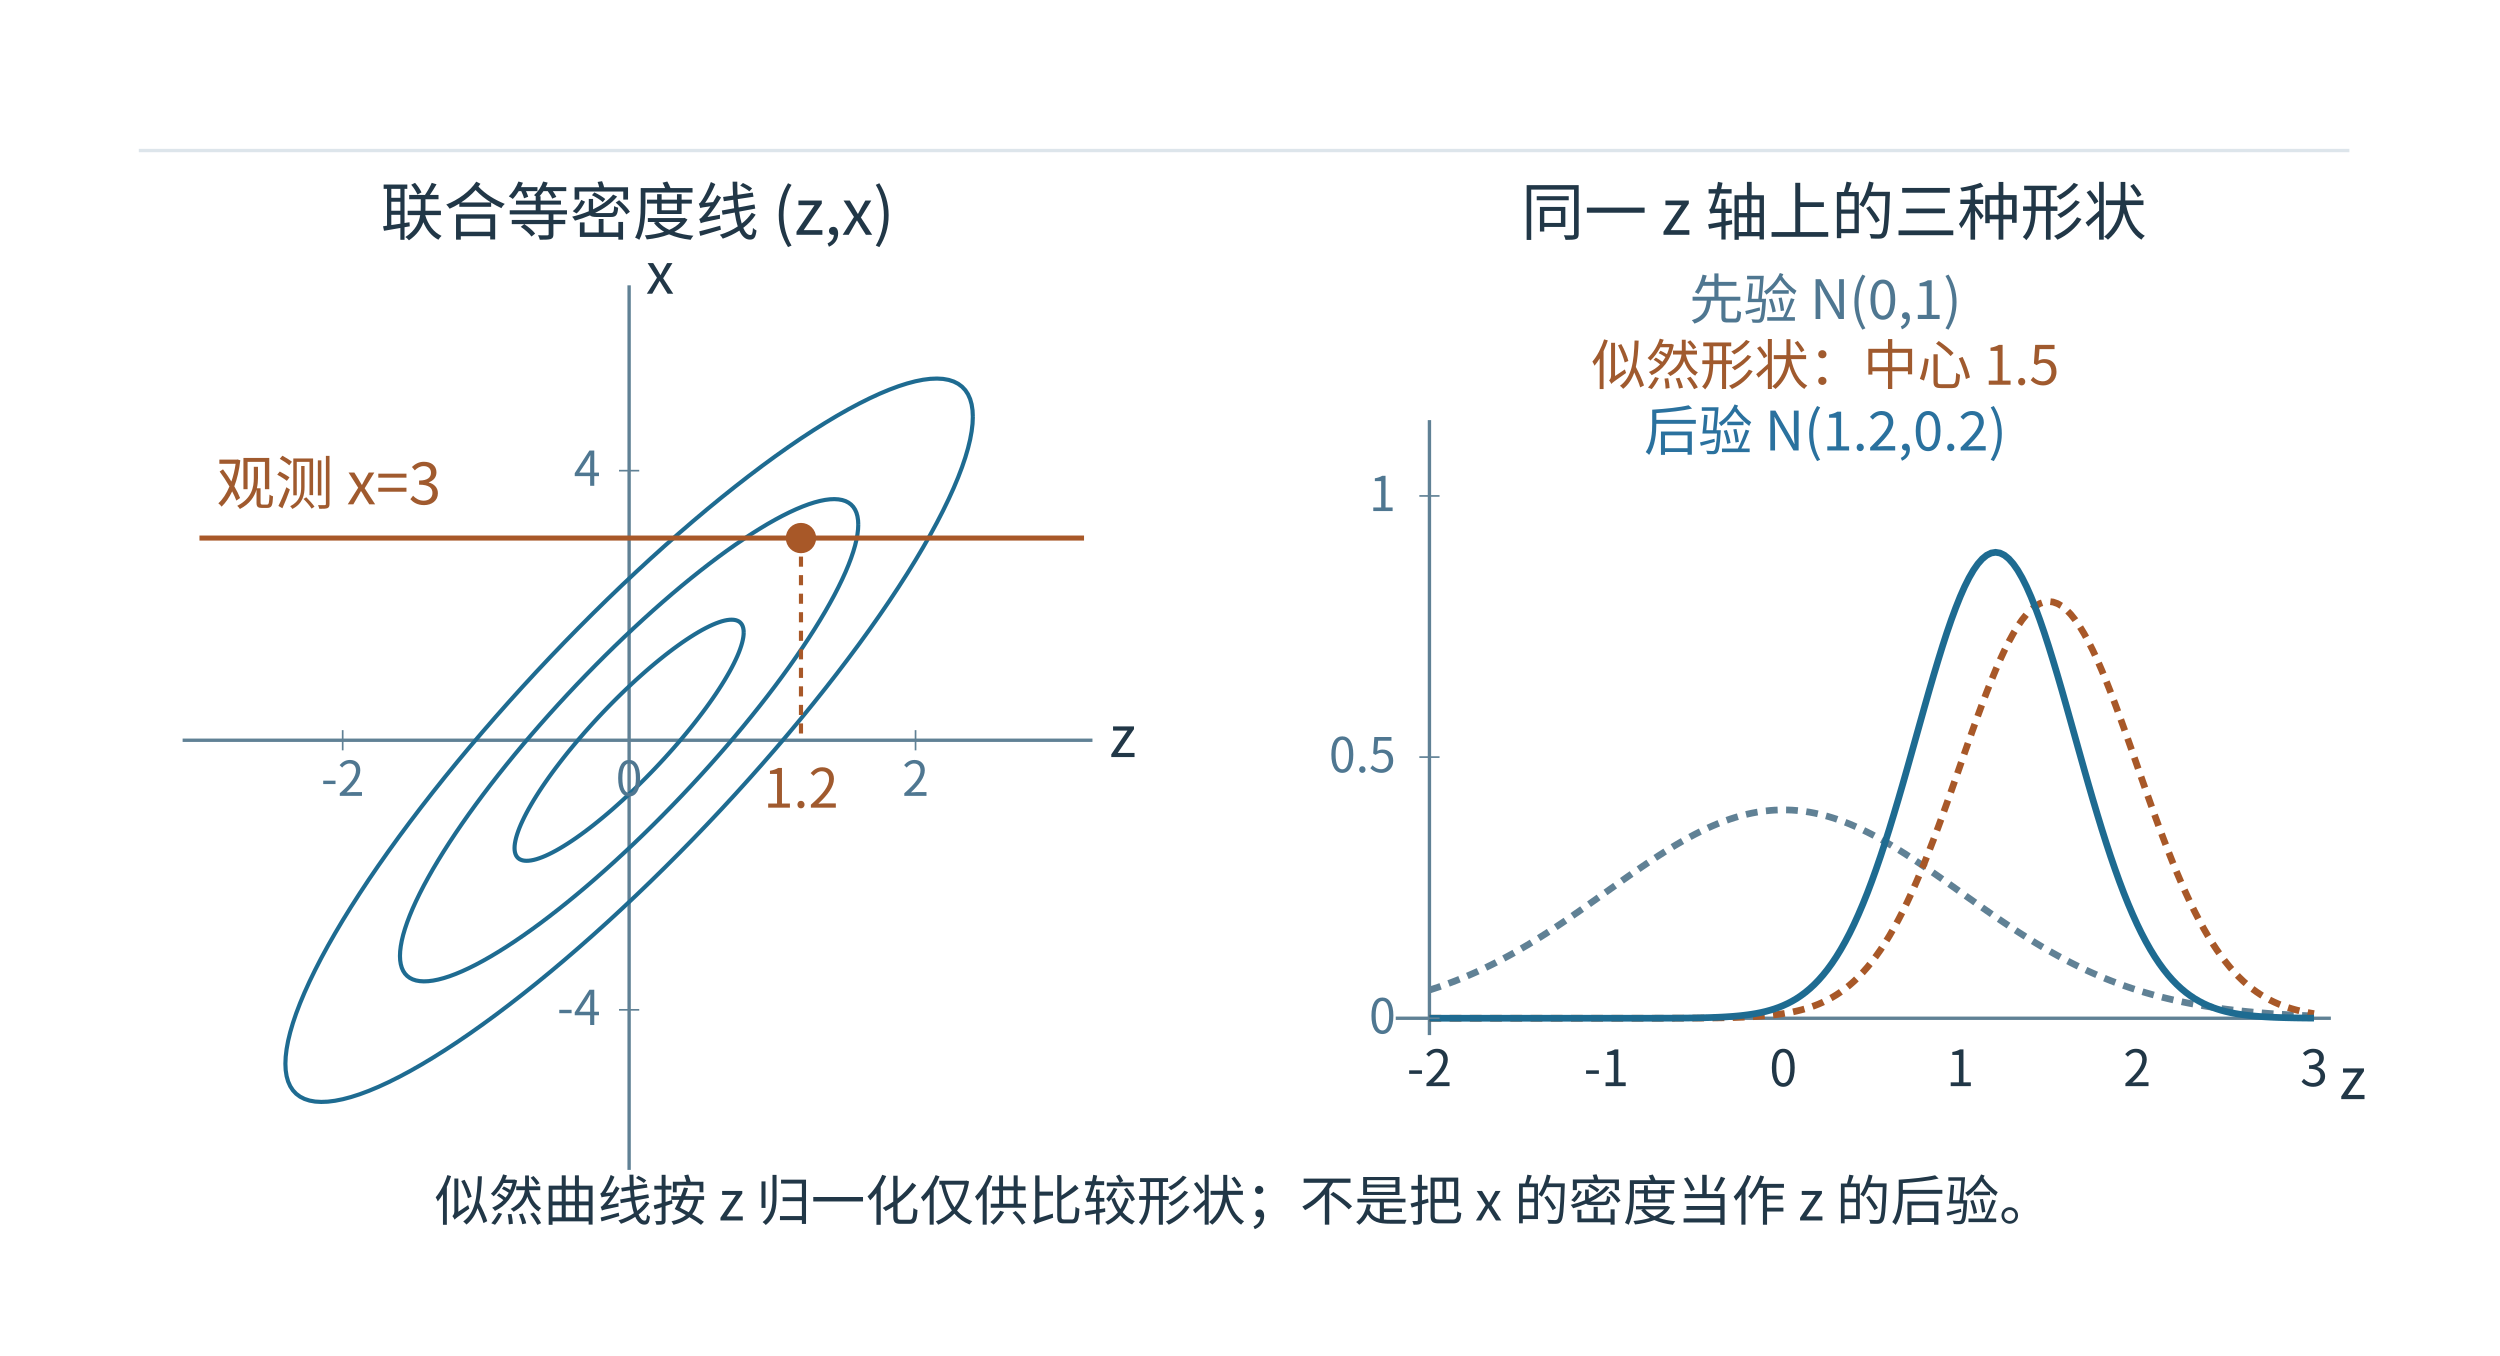
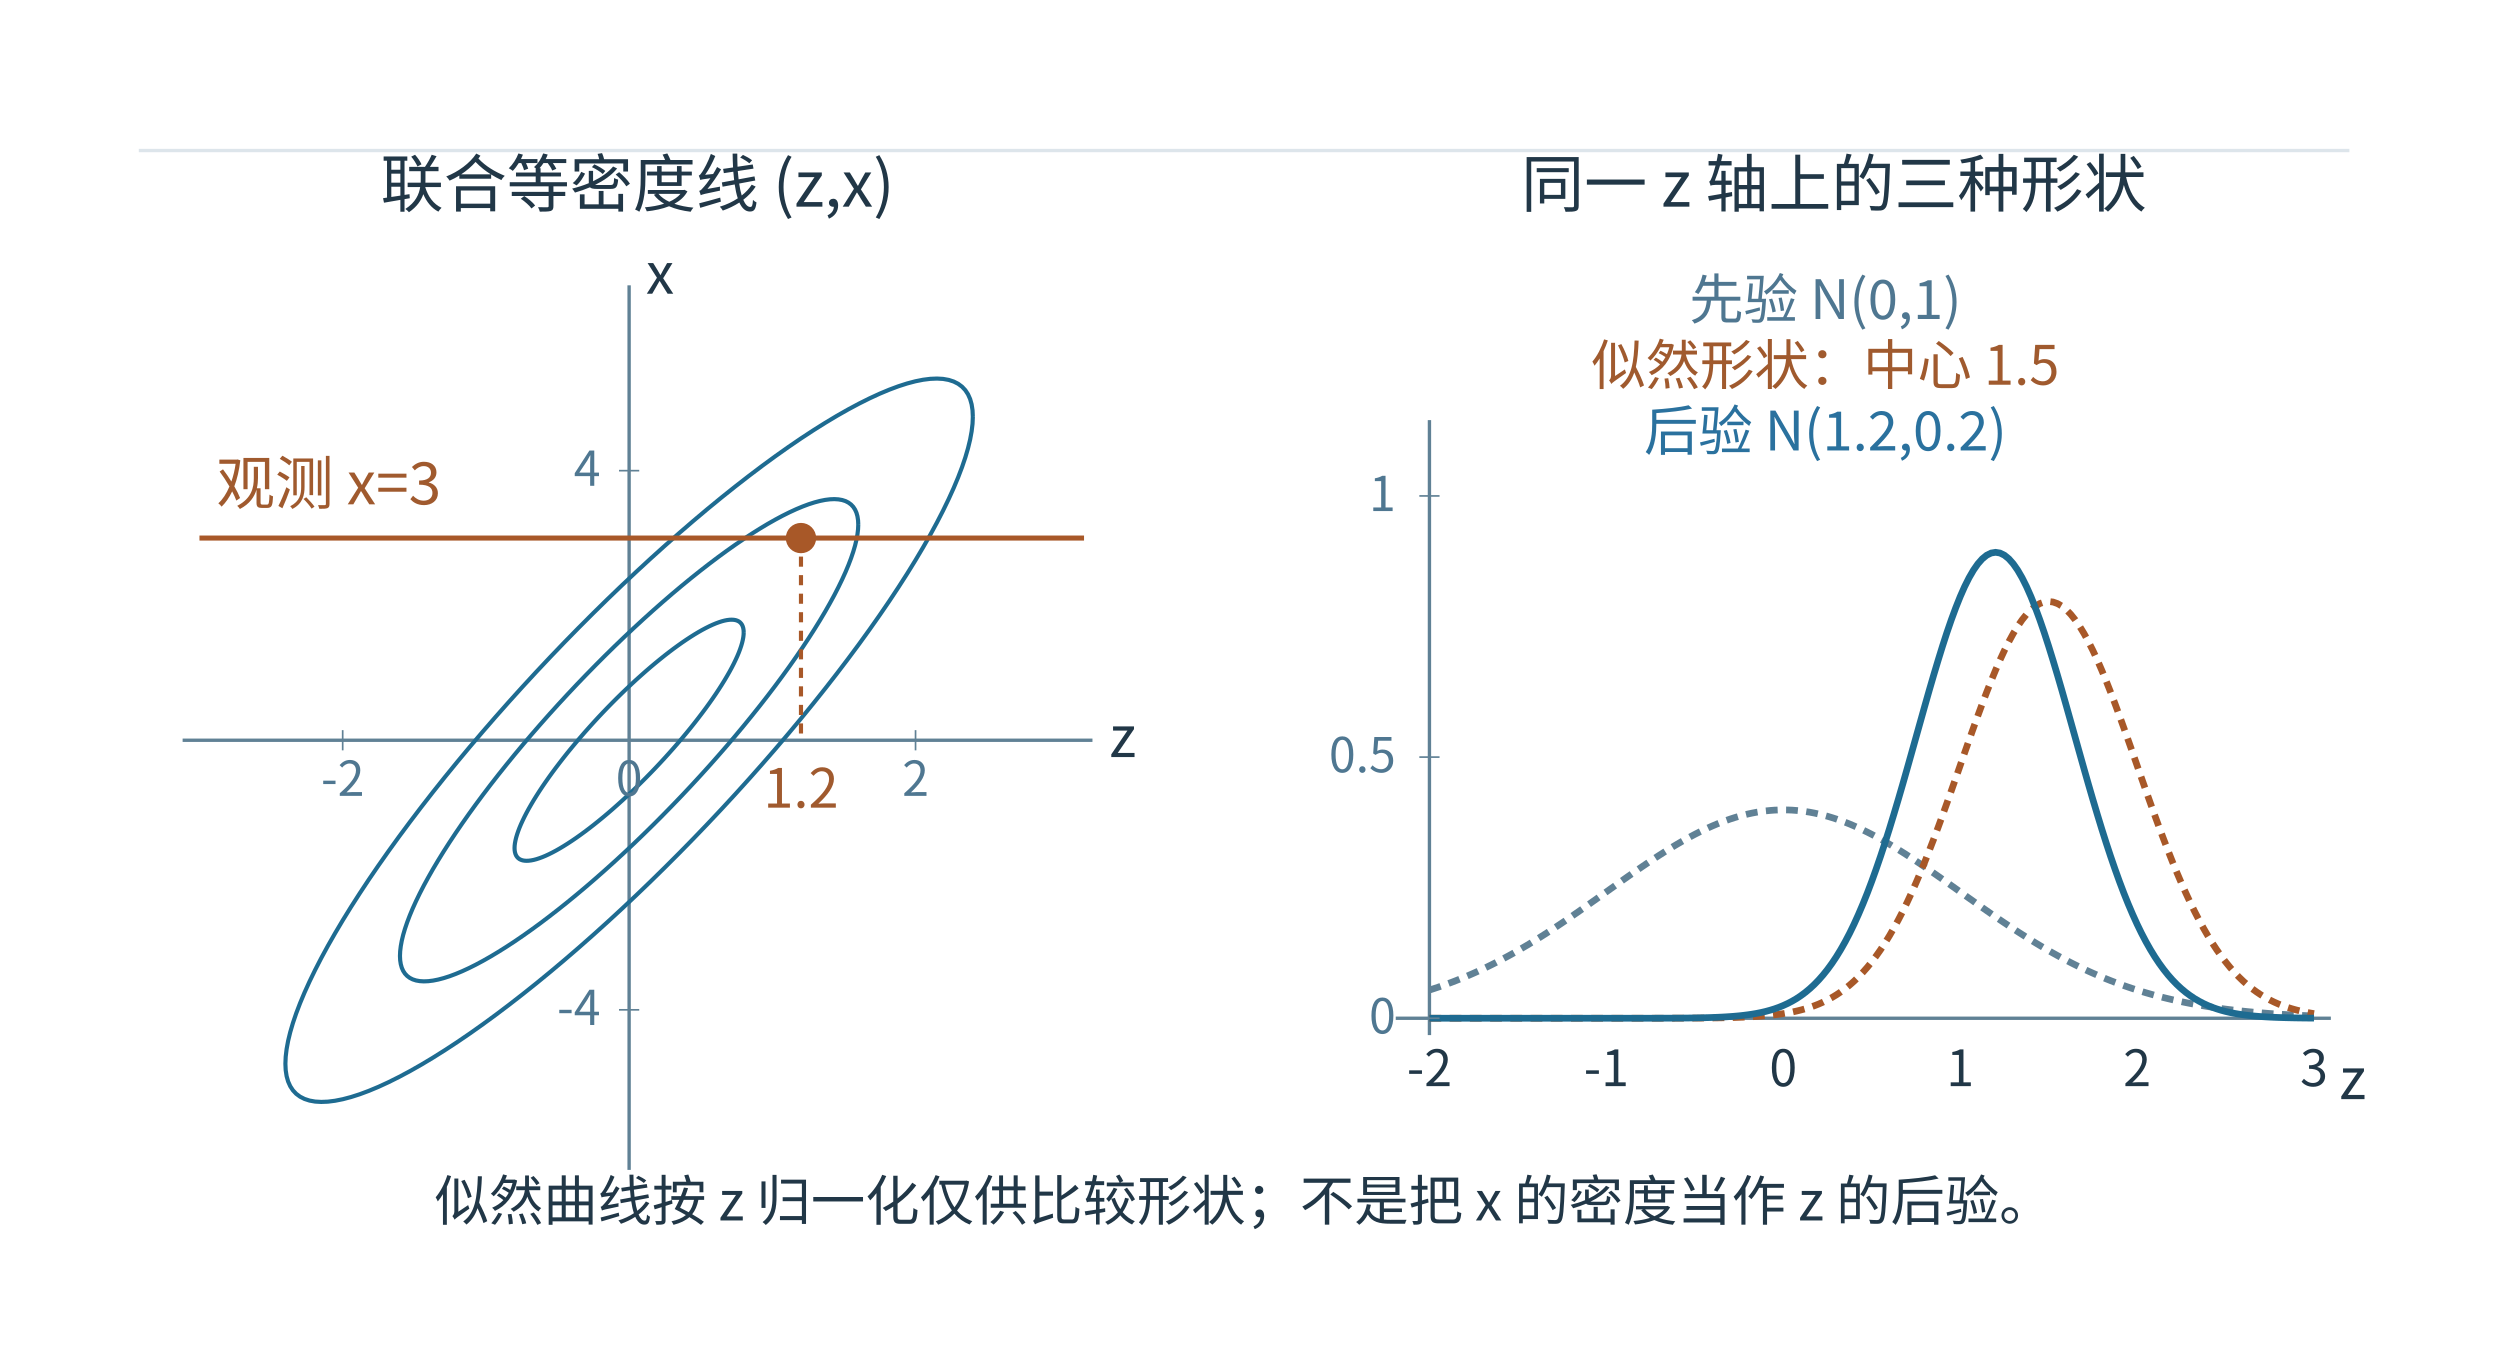
<svg xmlns="http://www.w3.org/2000/svg" width="996.48" height="540.48" viewBox="-18.24 28.76 996.48 540.48" role="img" aria-labelledby="artwork-title">
  <defs>
    <clipPath id="artwork-view">
      <rect x="25" y="76" width="910" height="453.993" />
    </clipPath>
  </defs>
  <rect id="edition-paper" x="-18.24" y="28.76" width="996.48" height="540.48" fill="#ffffff" />
  <svg id="edition-view" x="0" y="47" width="960" height="504" viewBox="0 47 960 504" overflow="hidden">
    <rect width="960" height="551" fill="#ffffff" />
    <g clip-path="url(#artwork-view)">
      <g transform="translate(7.538745 31.67528) scale(0.671587)">
        <g>
          <rect x="26" y="66" width="1355" height="676" fill="#ffffff" />
          <defs>
            <marker id="arrow" viewBox="0 0 10 10" refX="9" refY="5" markerWidth="7" markerHeight="7" orient="auto-start-reverse">
              <path d="M0 0L10 5L0 10Z" fill="#2a719e" />
            </marker>
          </defs>
          <rect width="1400" height="760" fill="#ffffff" />
          <g font-family="Microsoft YaHei, Noto Sans CJK SC, Arial, sans-serif">
            <line x1="44" y1="85" x2="1356" y2="85" stroke="#dde5eb" stroke-width="2" />
-             <text x="340" y="135" font-size="37.41px" fill="#213747" text-anchor="middle" font-weight="normal">联合等密度线 (z,x)</text>
-             <text x="1050" y="135" font-size="37.41px" fill="#213747" text-anchor="middle" font-weight="normal">同一 z 轴上的三种形状</text>
+             <text x="340" y="135" font-size="37.41px" fill="#213747" text-anchor="middle" font-weight="normal" transform="translate(0 -16.66667)">联合等密度线 (z,x)</text>
+             <text x="1050" y="135" font-size="37.41px" fill="#213747" text-anchor="middle" font-weight="normal" transform="translate(0 -16.66667)">同一 z 轴上的三种形状</text>
            <line x1="70" y1="435" x2="610" y2="435" stroke="#608195" stroke-width="2" />
            <line x1="335" y1="690" x2="335" y2="165" stroke="#608195" stroke-width="2" />
            <text x="620" y="445" font-size="33.54px" fill="#213747" text-anchor="start" font-weight="normal">z</text>
            <text x="345" y="170" font-size="33.54px" fill="#213747" text-anchor="start" font-weight="normal">x</text>
            <polyline points="403.00,371.00 402.94,369.72 402.76,368.55 402.46,367.49 402.05,366.56 401.51,365.75 400.86,365.05 400.10,364.48 399.22,364.04 398.22,363.71 397.12,363.52 395.91,363.45 394.59,363.50 393.16,363.68 391.64,363.98 390.01,364.41 388.29,364.97 386.48,365.64 384.57,366.44 382.58,367.36 380.50,368.40 378.34,369.55 376.11,370.82 373.81,372.20 371.44,373.69 369.00,375.29 366.50,376.99 363.95,378.80 361.35,380.70 358.70,382.70 356.01,384.79 353.29,386.97 350.53,389.23 347.74,391.57 344.93,393.99 342.11,396.49 339.27,399.04 336.42,401.67 333.58,404.35 330.73,407.08 327.89,409.87 325.07,412.69 322.26,415.56 319.47,418.46 316.71,421.39 313.99,424.34 311.30,427.32 308.65,430.30 306.05,433.30 303.50,436.29 301.00,439.29 298.56,442.27 296.19,445.25 293.89,448.21 291.66,451.14 289.50,454.04 287.42,456.92 285.43,459.75 283.52,462.54 281.71,465.28 279.99,467.97 278.36,470.60 276.84,473.17 275.41,475.67 274.09,478.10 272.88,480.45 271.78,482.73 270.78,484.92 269.90,487.02 269.14,489.03 268.49,490.95 267.95,492.77 267.54,494.48 267.24,496.10 267.06,497.60 267.00,499.00 267.06,500.28 267.24,501.45 267.54,502.51 267.95,503.44 268.49,504.25 269.14,504.95 269.90,505.52 270.78,505.96 271.78,506.29 272.88,506.48 274.09,506.55 275.41,506.50 276.84,506.32 278.36,506.02 279.99,505.59 281.71,505.03 283.52,504.36 285.43,503.56 287.42,502.64 289.50,501.60 291.66,500.45 293.89,499.18 296.19,497.80 298.56,496.31 301.00,494.71 303.50,493.01 306.05,491.20 308.65,489.30 311.30,487.30 313.99,485.21 316.71,483.03 319.47,480.77 322.26,478.43 325.07,476.01 327.89,473.51 330.73,470.96 333.58,468.33 336.42,465.65 339.27,462.92 342.11,460.13 344.93,457.31 347.74,454.44 350.53,451.54 353.29,448.61 356.01,445.66 358.70,442.68 361.35,439.70 363.95,436.70 366.50,433.71 369.00,430.71 371.44,427.73 373.81,424.75 376.11,421.79 378.34,418.86 380.50,415.96 382.58,413.08 384.57,410.25 386.48,407.46 388.29,404.72 390.01,402.03 391.64,399.40 393.16,396.83 394.59,394.33 395.91,391.90 397.12,389.55 398.22,387.27 399.22,385.08 400.10,382.98 400.86,380.97 401.51,379.05 402.05,377.23 402.46,375.52 402.76,373.90 402.94,372.40 403.00,371.00" fill="none" stroke="#1e6b91" stroke-width="2.46" />
            <polyline points="471.00,307.00 470.88,304.43 470.52,302.09 469.93,299.99 469.10,298.12 468.03,296.49 466.73,295.11 465.20,293.97 463.44,293.07 461.45,292.43 459.24,292.04 456.82,291.89 454.18,292.00 451.33,292.36 448.28,292.97 445.03,293.83 441.58,294.93 437.95,296.29 434.14,297.88 430.15,299.72 426.00,301.79 421.69,304.10 417.23,306.63 412.62,309.40 407.87,312.38 403.00,315.57 398.01,318.98 392.91,322.59 387.70,326.40 382.41,330.40 377.03,334.58 371.57,338.94 366.06,343.46 360.48,348.15 354.87,352.99 349.22,357.97 343.54,363.09 337.85,368.33 332.15,373.69 326.46,379.16 320.78,384.73 315.13,390.39 309.52,396.12 303.94,401.92 298.43,407.78 292.97,413.69 287.59,419.63 282.30,425.60 277.09,431.59 271.99,437.58 267.00,443.57 262.13,449.55 257.38,455.50 252.77,461.41 248.31,467.28 244.00,473.09 239.85,478.83 235.86,484.50 232.05,490.08 228.42,495.56 224.97,500.94 221.72,506.20 218.67,511.33 215.82,516.34 213.18,521.19 210.76,525.90 208.55,530.45 206.56,534.83 204.80,539.04 203.27,543.06 201.97,546.90 200.90,550.53 200.07,553.97 199.48,557.20 199.12,560.21 199.00,563.00 199.12,565.57 199.48,567.91 200.07,570.01 200.90,571.88 201.97,573.51 203.27,574.89 204.80,576.03 206.56,576.93 208.55,577.57 210.76,577.96 213.18,578.11 215.82,578.00 218.67,577.64 221.72,577.03 224.97,576.17 228.42,575.07 232.05,573.71 235.86,572.12 239.85,570.28 244.00,568.21 248.31,565.90 252.77,563.37 257.38,560.60 262.13,557.62 267.00,554.43 271.99,551.02 277.09,547.41 282.30,543.60 287.59,539.60 292.97,535.42 298.43,531.06 303.94,526.54 309.52,521.85 315.13,517.01 320.78,512.03 326.46,506.91 332.15,501.67 337.85,496.31 343.54,490.84 349.22,485.27 354.87,479.61 360.48,473.88 366.06,468.08 371.57,462.22 377.03,456.31 382.41,450.37 387.70,444.40 392.91,438.41 398.01,432.42 403.00,426.43 407.87,420.45 412.62,414.50 417.23,408.59 421.69,402.72 426.00,396.91 430.15,391.17 434.14,385.50 437.95,379.92 441.58,374.44 445.03,369.06 448.28,363.80 451.33,358.67 454.18,353.66 456.82,348.81 459.24,344.10 461.45,339.55 463.44,335.17 465.20,330.96 466.73,326.94 468.03,323.10 469.10,319.47 469.93,316.03 470.52,312.80 470.88,309.79 471.00,307.00" fill="none" stroke="#1e6b91" stroke-width="2.46" />
            <polyline points="539.00,243.00 538.82,239.15 538.28,235.64 537.39,232.48 536.14,229.68 534.54,227.24 532.59,225.16 530.29,223.45 527.65,222.11 524.67,221.14 521.36,220.55 517.73,220.34 513.77,220.50 509.49,221.04 504.92,221.95 500.04,223.24 494.87,224.90 489.43,226.93 483.71,229.32 477.73,232.08 471.50,235.19 465.03,238.65 458.34,242.45 451.43,246.59 444.31,251.07 437.00,255.86 429.51,260.97 421.86,266.39 414.05,272.10 406.11,278.10 398.04,284.37 389.86,290.90 381.58,297.69 373.23,304.72 364.80,311.98 356.32,319.46 347.81,327.13 339.27,335.00 330.73,343.04 322.19,351.25 313.68,359.60 305.20,368.08 296.77,376.68 288.42,385.38 280.14,394.17 271.96,403.03 263.89,411.95 255.95,420.90 248.14,429.89 240.49,438.88 233.00,447.86 225.69,456.82 218.57,465.75 211.66,474.62 204.97,483.42 198.50,492.13 192.27,500.75 186.29,509.25 180.57,517.61 175.13,525.84 169.96,533.90 165.08,541.80 160.51,549.50 156.23,557.00 152.27,564.29 148.64,571.35 145.33,578.18 142.35,584.75 139.71,591.06 137.41,597.09 135.46,602.84 133.86,608.30 132.61,613.45 131.72,618.29 131.18,622.81 131.00,627.00 131.18,630.85 131.72,634.36 132.61,637.52 133.86,640.32 135.46,642.76 137.41,644.84 139.71,646.55 142.35,647.89 145.33,648.86 148.64,649.45 152.27,649.66 156.23,649.50 160.51,648.96 165.08,648.05 169.96,646.76 175.13,645.10 180.57,643.07 186.29,640.68 192.27,637.92 198.50,634.81 204.97,631.35 211.66,627.55 218.57,623.41 225.69,618.93 233.00,614.14 240.49,609.03 248.14,603.61 255.95,597.90 263.89,591.90 271.96,585.63 280.14,579.10 288.42,572.31 296.77,565.28 305.20,558.02 313.68,550.54 322.19,542.87 330.73,535.00 339.27,526.96 347.81,518.75 356.32,510.40 364.80,501.92 373.23,493.32 381.58,484.62 389.86,475.83 398.04,466.97 406.11,458.05 414.05,449.10 421.86,440.11 429.51,431.12 437.00,422.14 444.31,413.18 451.43,404.25 458.34,395.38 465.03,386.58 471.50,377.87 477.73,369.25 483.71,360.75 489.43,352.39 494.87,344.16 500.04,336.10 504.92,328.20 509.49,320.50 513.77,313.00 517.73,305.71 521.36,298.65 524.67,291.82 527.65,285.25 530.29,278.94 532.59,272.91 534.54,267.16 536.14,261.70 537.39,256.55 538.28,251.71 538.82,247.19 539.00,243.00" fill="none" stroke="#1e6b91" stroke-width="2.46" />
            <line x1="80" y1="315" x2="605" y2="315" stroke="#a85828" stroke-width="3" />
            <text x="90" y="295" font-size="34.83px" fill="#a05a2e" text-anchor="start" font-weight="normal">观测 x=3</text>
            <circle cx="437.0" cy="315" r="8" fill="#a85828" stroke="#a85828" stroke-width="2" />
            <line x1="437.0" y1="315" x2="437.0" y2="435" stroke="#a85828" stroke-width="2.46" stroke-dasharray="6 5" />
            <text x="437" y="475" font-size="32.13px" fill="#a05a2e" text-anchor="middle" font-weight="normal">1.2</text>
            <line x1="790" y1="600" x2="1345" y2="600" stroke="#608195" stroke-width="2" />
            <line x1="810" y1="610" x2="810" y2="245" stroke="#608195" stroke-width="2" />
            <polyline points="810.00,583.26 812.62,582.41 815.25,581.53 817.88,580.61 820.50,579.66 823.12,578.68 825.75,577.66 828.38,576.61 831.00,575.53 833.62,574.41 836.25,573.25 838.88,572.07 841.50,570.84 844.12,569.59 846.75,568.30 849.38,566.97 852.00,565.61 854.62,564.22 857.25,562.80 859.88,561.34 862.50,559.85 865.12,558.33 867.75,556.78 870.38,555.19 873.00,553.58 875.62,551.95 878.25,550.28 880.88,548.59 883.50,546.88 886.12,545.14 888.75,543.38 891.38,541.60 894.00,539.80 896.62,537.99 899.25,536.16 901.88,534.32 904.50,532.47 907.12,530.60 909.75,528.74 912.38,526.86 915.00,524.99 917.62,523.11 920.25,521.24 922.88,519.37 925.50,517.51 928.12,515.66 930.75,513.82 933.38,512.00 936.00,510.20 938.62,508.41 941.25,506.65 943.88,504.91 946.50,503.20 949.12,501.52 951.75,499.88 954.38,498.27 957.00,496.70 959.62,495.17 962.25,493.69 964.88,492.25 967.50,490.86 970.12,489.52 972.75,488.24 975.38,487.01 978.00,485.84 980.62,484.72 983.25,483.68 985.88,482.69 988.50,481.77 991.12,480.92 993.75,480.13 996.38,479.42 999.00,478.78 1001.62,478.21 1004.25,477.71 1006.88,477.29 1009.50,476.94 1012.12,476.68 1014.75,476.48 1017.38,476.37 1020.00,476.33 1022.62,476.37 1025.25,476.48 1027.88,476.68 1030.50,476.94 1033.12,477.29 1035.75,477.71 1038.38,478.21 1041.00,478.78 1043.62,479.42 1046.25,480.13 1048.88,480.92 1051.50,481.77 1054.12,482.69 1056.75,483.68 1059.38,484.72 1062.00,485.84 1064.62,487.01 1067.25,488.24 1069.88,489.52 1072.50,490.86 1075.12,492.25 1077.75,493.69 1080.38,495.17 1083.00,496.70 1085.62,498.27 1088.25,499.88 1090.88,501.52 1093.50,503.20 1096.12,504.91 1098.75,506.65 1101.38,508.41 1104.00,510.20 1106.62,512.00 1109.25,513.82 1111.88,515.66 1114.50,517.51 1117.12,519.37 1119.75,521.24 1122.38,523.11 1125.00,524.99 1127.62,526.86 1130.25,528.74 1132.88,530.60 1135.50,532.47 1138.12,534.32 1140.75,536.16 1143.38,537.99 1146.00,539.80 1148.62,541.60 1151.25,543.38 1153.88,545.14 1156.50,546.88 1159.12,548.59 1161.75,550.28 1164.38,551.95 1167.00,553.58 1169.62,555.19 1172.25,556.78 1174.88,558.33 1177.50,559.85 1180.12,561.34 1182.75,562.80 1185.38,564.22 1188.00,565.61 1190.62,566.97 1193.25,568.30 1195.88,569.59 1198.50,570.84 1201.12,572.07 1203.75,573.25 1206.38,574.41 1209.00,575.53 1211.62,576.61 1214.25,577.66 1216.88,578.68 1219.50,579.66 1222.12,580.61 1224.75,581.53 1227.38,582.41 1230.00,583.26 1232.62,584.08 1235.25,584.87 1237.88,585.63 1240.50,586.37 1243.12,587.07 1245.75,587.74 1248.38,588.38 1251.00,589.00 1253.62,589.59 1256.25,590.16 1258.88,590.70 1261.50,591.22 1264.12,591.71 1266.75,592.18 1269.38,592.63 1272.00,593.06 1274.62,593.46 1277.25,593.85 1279.88,594.22 1282.50,594.57 1285.12,594.90 1287.75,595.21 1290.38,595.51 1293.00,595.79 1295.62,596.06 1298.25,596.31 1300.88,596.55 1303.50,596.77 1306.12,596.98 1308.75,597.18 1311.38,597.37 1314.00,597.55 1316.62,597.71 1319.25,597.87 1321.88,598.02 1324.50,598.15 1327.12,598.28 1329.75,598.41 1332.38,598.52 1335.00,598.63" fill="none" stroke="#608195" stroke-width="4" stroke-dasharray="7 5" />
            <polyline points="810.00,600.00 812.62,600.00 815.25,600.00 817.88,600.00 820.50,600.00 823.12,600.00 825.75,600.00 828.38,600.00 831.00,600.00 833.62,600.00 836.25,600.00 838.88,600.00 841.50,600.00 844.12,600.00 846.75,600.00 849.38,600.00 852.00,600.00 854.62,600.00 857.25,600.00 859.88,600.00 862.50,600.00 865.12,600.00 867.75,600.00 870.38,600.00 873.00,600.00 875.62,600.00 878.25,600.00 880.88,600.00 883.50,600.00 886.12,600.00 888.75,600.00 891.38,600.00 894.00,600.00 896.62,600.00 899.25,600.00 901.88,600.00 904.50,600.00 907.12,600.00 909.75,600.00 912.38,600.00 915.00,600.00 917.62,600.00 920.25,600.00 922.88,600.00 925.50,600.00 928.12,600.00 930.75,600.00 933.38,600.00 936.00,599.99 938.62,599.99 941.25,599.99 943.88,599.99 946.50,599.98 949.12,599.98 951.75,599.98 954.38,599.97 957.00,599.96 959.62,599.95 962.25,599.94 964.88,599.93 967.50,599.92 970.12,599.90 972.75,599.88 975.38,599.85 978.00,599.82 980.62,599.78 983.25,599.74 985.88,599.68 988.50,599.62 991.12,599.55 993.75,599.46 996.38,599.36 999.00,599.24 1001.62,599.10 1004.25,598.93 1006.88,598.74 1009.50,598.52 1012.12,598.27 1014.75,597.97 1017.38,597.64 1020.00,597.25 1022.62,596.81 1025.25,596.31 1027.88,595.74 1030.50,595.09 1033.12,594.36 1035.75,593.54 1038.38,592.61 1041.00,591.58 1043.62,590.42 1046.25,589.13 1048.88,587.70 1051.50,586.12 1054.12,584.36 1056.75,582.44 1059.38,580.32 1062.00,578.01 1064.62,575.48 1067.25,572.73 1069.88,569.75 1072.50,566.53 1075.12,563.05 1077.75,559.32 1080.38,555.32 1083.00,551.05 1085.62,546.51 1088.25,541.69 1090.88,536.60 1093.50,531.23 1096.12,525.59 1098.75,519.70 1101.38,513.55 1104.00,507.17 1106.62,500.56 1109.25,493.75 1111.88,486.76 1114.50,479.60 1117.12,472.32 1119.75,464.93 1122.38,457.47 1125.00,449.98 1127.62,442.48 1130.25,435.03 1132.88,427.65 1135.50,420.39 1138.12,413.29 1140.75,406.40 1143.38,399.76 1146.00,393.40 1148.62,387.37 1151.25,381.72 1153.88,376.47 1156.50,371.67 1159.12,367.35 1161.75,363.54 1164.38,360.27 1167.00,357.55 1169.62,355.42 1172.25,353.89 1174.88,352.96 1177.50,352.66 1180.12,352.96 1182.75,353.89 1185.38,355.42 1188.00,357.55 1190.62,360.27 1193.25,363.54 1195.88,367.35 1198.50,371.67 1201.12,376.47 1203.75,381.72 1206.38,387.37 1209.00,393.40 1211.62,399.76 1214.25,406.40 1216.88,413.29 1219.50,420.39 1222.12,427.65 1224.75,435.03 1227.38,442.48 1230.00,449.98 1232.62,457.47 1235.25,464.93 1237.88,472.32 1240.50,479.60 1243.12,486.76 1245.75,493.75 1248.38,500.56 1251.00,507.17 1253.62,513.55 1256.25,519.70 1258.88,525.59 1261.50,531.23 1264.12,536.60 1266.75,541.69 1269.38,546.51 1272.00,551.05 1274.62,555.32 1277.25,559.32 1279.88,563.05 1282.50,566.53 1285.12,569.75 1287.75,572.73 1290.38,575.48 1293.00,578.01 1295.62,580.32 1298.25,582.44 1300.88,584.36 1303.50,586.12 1306.12,587.70 1308.75,589.13 1311.38,590.42 1314.00,591.58 1316.62,592.61 1319.25,593.54 1321.88,594.36 1324.50,595.09 1327.12,595.74 1329.75,596.31 1332.38,596.81 1335.00,597.25" fill="none" stroke="#a85828" stroke-width="4" stroke-dasharray="7 5" />
            <polyline points="810.00,600.00 812.62,600.00 815.25,600.00 817.88,600.00 820.50,600.00 823.12,600.00 825.75,600.00 828.38,600.00 831.00,600.00 833.62,600.00 836.25,600.00 838.88,600.00 841.50,600.00 844.12,600.00 846.75,600.00 849.38,600.00 852.00,600.00 854.62,600.00 857.25,600.00 859.88,600.00 862.50,600.00 865.12,600.00 867.75,600.00 870.38,600.00 873.00,600.00 875.62,600.00 878.25,600.00 880.88,600.00 883.50,600.00 886.12,600.00 888.75,600.00 891.38,600.00 894.00,600.00 896.62,600.00 899.25,600.00 901.88,600.00 904.50,600.00 907.12,600.00 909.75,600.00 912.38,600.00 915.00,600.00 917.62,600.00 920.25,600.00 922.88,600.00 925.50,600.00 928.12,599.99 930.75,599.99 933.38,599.99 936.00,599.99 938.62,599.98 941.25,599.98 943.88,599.97 946.50,599.97 949.12,599.96 951.75,599.95 954.38,599.93 957.00,599.92 959.62,599.90 962.25,599.87 964.88,599.84 967.50,599.80 970.12,599.75 972.75,599.69 975.38,599.62 978.00,599.54 980.62,599.44 983.25,599.32 985.88,599.17 988.50,599.00 991.12,598.80 993.75,598.56 996.38,598.27 999.00,597.94 1001.62,597.55 1004.25,597.10 1006.88,596.57 1009.50,595.96 1012.12,595.25 1014.75,594.44 1017.38,593.51 1020.00,592.44 1022.62,591.23 1025.25,589.86 1027.88,588.32 1030.50,586.57 1033.12,584.62 1035.75,582.43 1038.38,580.00 1041.00,577.30 1043.62,574.32 1046.25,571.03 1048.88,567.43 1051.50,563.50 1054.12,559.22 1056.75,554.57 1059.38,549.56 1062.00,544.17 1064.62,538.39 1067.25,532.23 1069.88,525.69 1072.50,518.76 1075.12,511.47 1077.75,503.83 1080.38,495.85 1083.00,487.57 1085.62,479.00 1088.25,470.19 1090.88,461.16 1093.50,451.98 1096.12,442.68 1098.75,433.32 1101.38,423.95 1104.00,414.63 1106.62,405.43 1109.25,396.41 1111.88,387.64 1114.50,379.18 1117.12,371.10 1119.75,363.46 1122.38,356.34 1125.00,349.78 1127.62,343.84 1130.25,338.59 1132.88,334.05 1135.50,330.29 1138.12,327.32 1140.75,325.18 1143.38,323.89 1146.00,323.46 1148.62,323.89 1151.25,325.18 1153.88,327.32 1156.50,330.29 1159.12,334.05 1161.75,338.59 1164.38,343.84 1167.00,349.78 1169.62,356.34 1172.25,363.46 1174.88,371.10 1177.50,379.18 1180.12,387.64 1182.75,396.41 1185.38,405.43 1188.00,414.63 1190.62,423.95 1193.25,433.32 1195.88,442.68 1198.50,451.98 1201.12,461.16 1203.75,470.19 1206.38,479.00 1209.00,487.57 1211.62,495.85 1214.25,503.83 1216.88,511.47 1219.50,518.76 1222.12,525.69 1224.75,532.23 1227.38,538.39 1230.00,544.17 1232.62,549.56 1235.25,554.57 1237.88,559.22 1240.50,563.50 1243.12,567.43 1245.75,571.03 1248.38,574.32 1251.00,577.30 1253.62,580.00 1256.25,582.43 1258.88,584.62 1261.50,586.57 1264.12,588.32 1266.75,589.86 1269.38,591.23 1272.00,592.44 1274.62,593.51 1277.25,594.44 1279.88,595.25 1282.50,595.96 1285.12,596.57 1287.75,597.10 1290.38,597.55 1293.00,597.94 1295.62,598.27 1298.25,598.56 1300.88,598.80 1303.50,599.00 1306.12,599.17 1308.75,599.32 1311.38,599.44 1314.00,599.54 1316.62,599.62 1319.25,599.69 1321.88,599.75 1324.50,599.80 1327.12,599.84 1329.75,599.87 1332.38,599.90 1335.00,599.92" fill="none" stroke="#1e6b91" stroke-width="4" />
            <text x="810" y="640.3" font-size="29.75px" fill="#213747" text-anchor="middle" font-weight="normal">-2</text>
            <text x="915" y="640.3" font-size="29.75px" fill="#213747" text-anchor="middle" font-weight="normal">-1</text>
            <text x="1020" y="640.3" font-size="29.75px" fill="#213747" text-anchor="middle" font-weight="normal">0</text>
            <text x="1125" y="640.3" font-size="29.75px" fill="#213747" text-anchor="middle" font-weight="normal">1</text>
            <text x="1230" y="640.3" font-size="29.75px" fill="#213747" text-anchor="middle" font-weight="normal">2</text>
            <text x="1335" y="640.3" font-size="29.75px" fill="#213747" text-anchor="middle" font-weight="normal">3</text>
            <text x="1045" y="185" font-size="32.25px" fill="#4f7791" text-anchor="middle" font-weight="normal">先验 N(0,1)</text>
            <text x="1045" y="224" font-size="32.25px" fill="#a05a2e" text-anchor="middle" font-weight="normal">似然形状：中心 1.5</text>
            <text x="1045" y="263" font-size="32.25px" fill="#2a719e" text-anchor="middle" font-weight="normal">后验 N(1.2,0.2)</text>
            <text x="700" y="720" font-size="32.25px" fill="#213747" text-anchor="middle" font-weight="normal">似然曲线按 z 归一化仅供比较形状；不是把 x 的密度当作 z 的后验。</text>
            <line x1="165" y1="429" x2="165" y2="441" stroke="#608195" />
            <text x="165" y="468" text-anchor="middle" font-size="28.56px" fill="#4f7791">-2</text>
            <line x1="335" y1="429" x2="335" y2="441" stroke="#608195" />
            <text x="335" y="468" text-anchor="middle" font-size="28.56px" fill="#4f7791">0</text>
            <line x1="505" y1="429" x2="505" y2="441" stroke="#608195" />
            <text x="505" y="468" text-anchor="middle" font-size="28.56px" fill="#4f7791">2</text>
            <line x1="329" y1="595" x2="341" y2="595" stroke="#608195" />
            <text x="318" y="604" text-anchor="end" font-size="28.56px" fill="#4f7791">-4</text>
            <line x1="329" y1="275" x2="341" y2="275" stroke="#608195" />
            <text x="318" y="284" text-anchor="end" font-size="28.56px" fill="#4f7791">4</text>
            <line x1="804" y1="600" x2="816" y2="600" stroke="#608195" />
            <text x="790" y="609" text-anchor="end" font-size="28.56px" fill="#4f7791">0</text>
            <line x1="804" y1="445.0" x2="816" y2="445.0" stroke="#608195" />
            <text x="790" y="454.0" text-anchor="end" font-size="28.56px" fill="#4f7791">0.5</text>
            <line x1="804" y1="290" x2="816" y2="290" stroke="#608195" />
            <text x="790" y="299" text-anchor="end" font-size="28.56px" fill="#4f7791">1</text>
            <text x="1350" y="648" font-size="33.54px" fill="#213747">z</text>
          </g>
        </g>
      </g>
    </g>
  </svg>
</svg>
